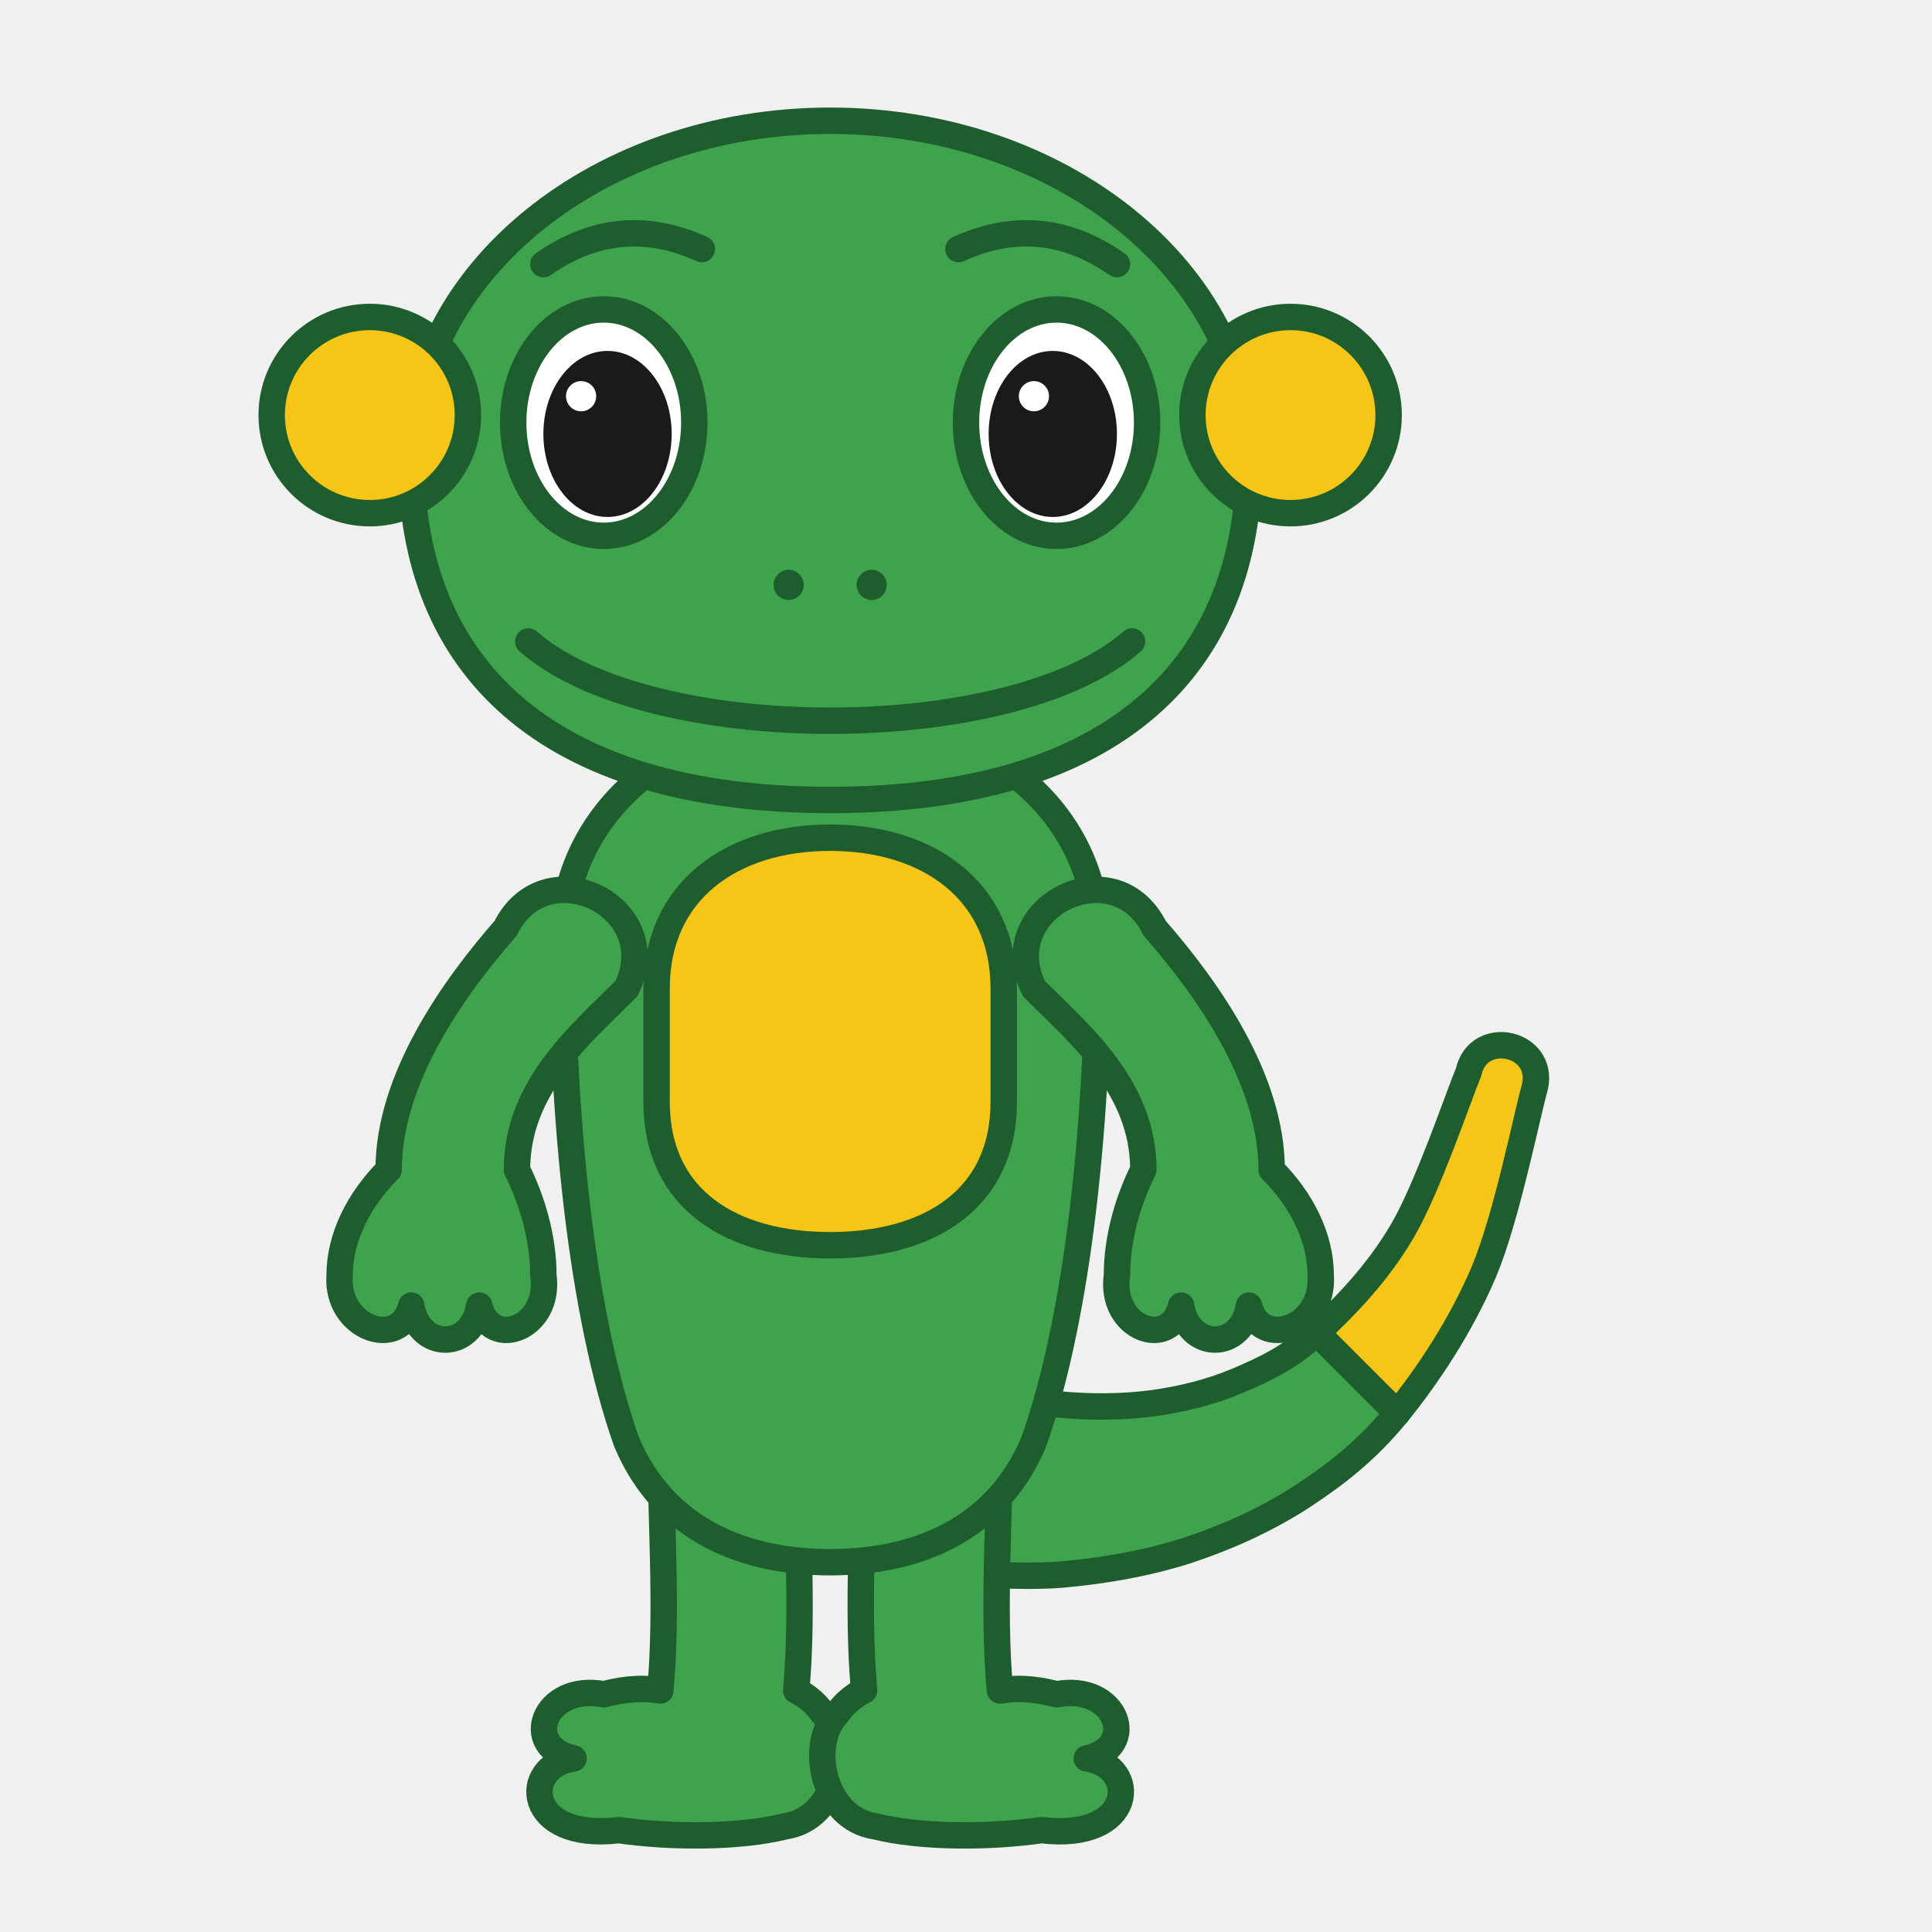
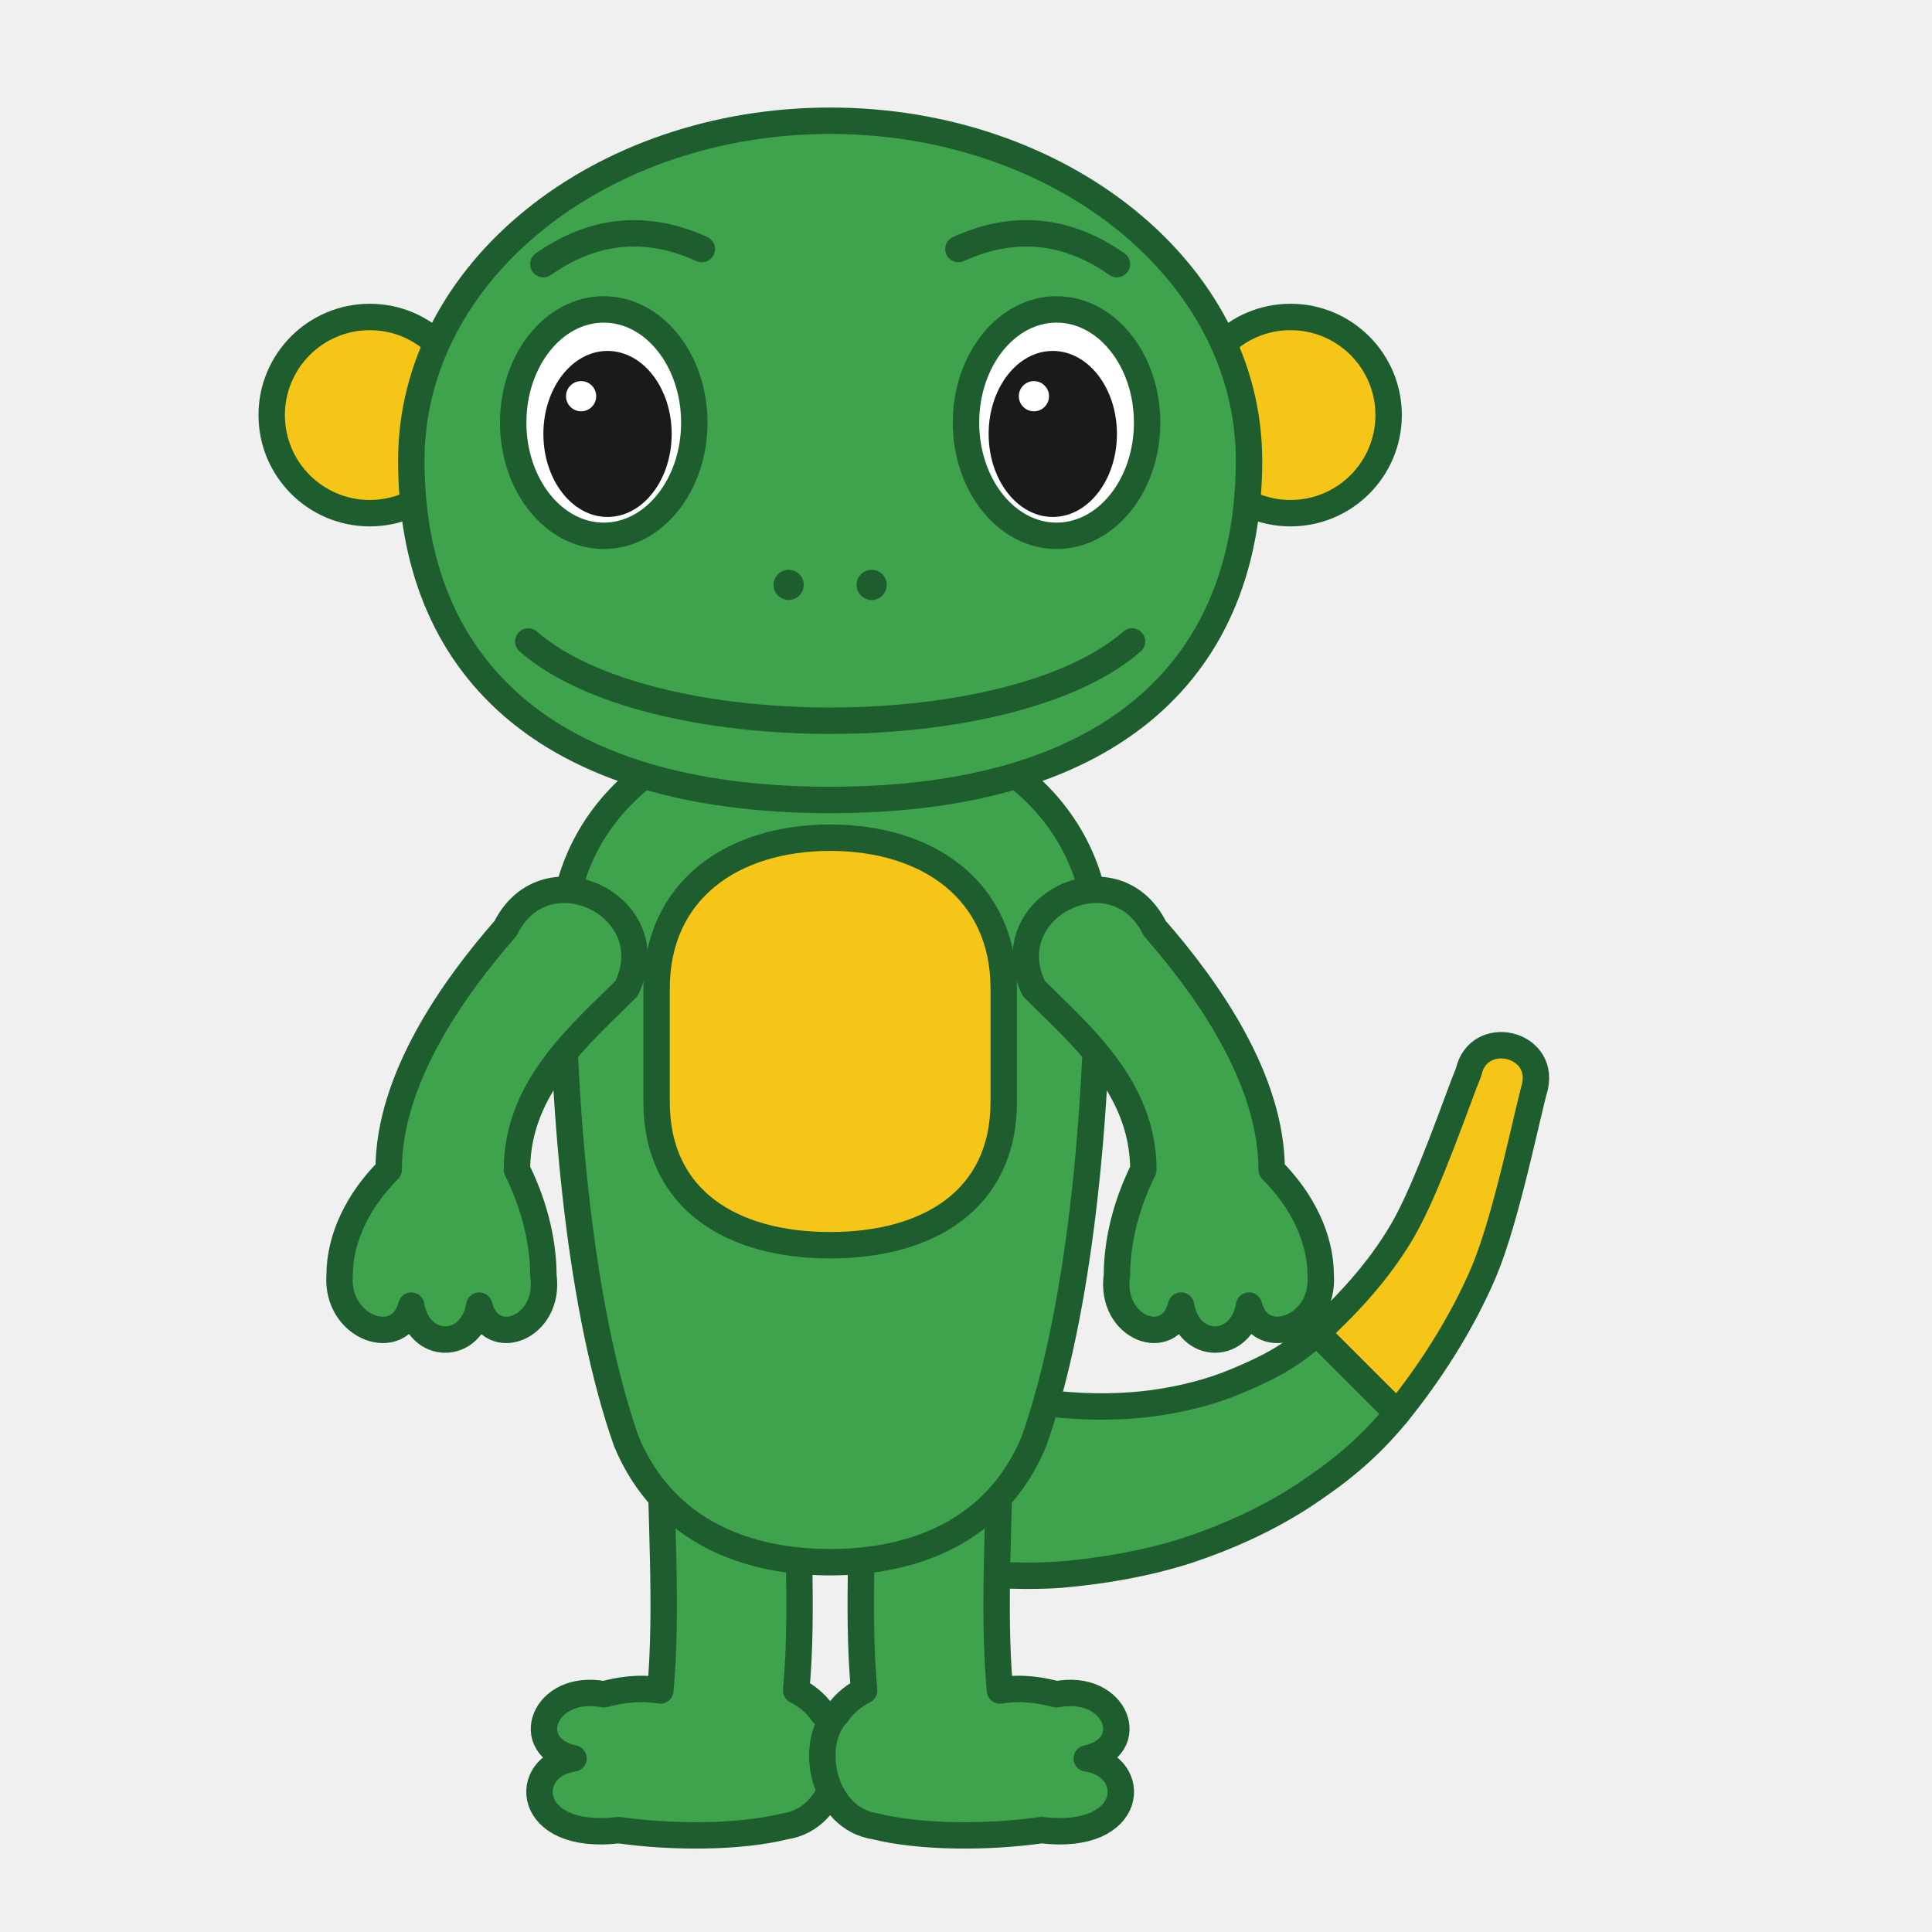
<svg xmlns="http://www.w3.org/2000/svg" viewBox="0 0 512 512" width="512" height="512">
  <g id="cola">
    <path d="M 245.7 416.6 C 251.6 416.7 269.6 418.2 281.1 417.3 C 292.6 416.3 304 414.3 314.6 410.9 C 325.2 407.4 335.6 402.7 344.9 396.7 C 354.2 390.6 362.2 384.4 370.3 374.5 L 349 353.2 C 341.7 359.8 335.3 362.8 328 365.9 C 320.7 369 313.2 370.8 305.3 371.9 C 297.5 372.9 289.3 373 280.8 372.2 C 272.3 371.5 258.7 368.2 254.3 367.4 Z" fill="#3FA34D" stroke="#1E5E2E" stroke-width="7" stroke-linejoin="round" stroke-linecap="round" />
    <path d="M 370.3 374.5 C 378.4 364.5 387.2 351.3 393.3 336.9 C 399.3 322.5 404.5 296.1 406.8 287.9 C 409.3 276.2 391.8 272.4 389.2 284.1 C 386.3 291.1 378.4 314.6 371.7 326.1 C 365 337.6 356.2 346.5 349 353.2 Z" fill="#F5C518" stroke="#1E5E2E" stroke-width="7" stroke-linejoin="round" stroke-linecap="round" />
  </g>
  <g id="pie_izq">
    <path d="M 175 378 C 175 402 177 426 175 448 C 169 447 164 448 160 449 C 144 446 138 463 152 466 C 138 468 139 488 164 485 C 178 487 196 487 208 484 C 222 482 226 462 218 454 C 216 451 213 449 211 448 C 213 426 211 402 211 378 Z" fill="#3FA34D" stroke="#1E5E2E" stroke-width="7" stroke-linejoin="round" stroke-linecap="round" />
  </g>
  <g id="pie_der">
    <path d="M 265 378 C 265 402 263 426 265 448 C 271 447 276 448 280 449 C 296 446 302 463 288 466 C 302 468 301 488 276 485 C 262 487 244 487 232 484 C 218 482 214 462 222 454 C 224 451 227 449 229 448 C 227 426 229 402 229 378 Z" fill="#3FA34D" stroke="#1E5E2E" stroke-width="7" stroke-linejoin="round" stroke-linecap="round" />
  </g>
  <g id="cuerpo">
    <path d="M 220 190 C 260 190 291 214 291 250 C 291 296 286 348 274 382 C 264 406 242 414 220 414 C 198 414 176 406 166 382 C 154 348 149 296 149 250 C 149 214 180 190 220 190 Z" fill="#3FA34D" stroke="#1E5E2E" stroke-width="7" stroke-linejoin="round" stroke-linecap="round" />
  </g>
  <g id="panza">
    <path d="M 220 222 C 246 222 266 236 266 262 L 266 292 C 266 318 246 330 220 330 C 194 330 174 318 174 292 L 174 262 C 174 236 194 222 220 222 Z" fill="#F5C518" stroke="#1E5E2E" stroke-width="7" stroke-linejoin="round" stroke-linecap="round" />
  </g>
  <g id="brazo_izq">
    <path d="M 166 262 C 176.7 240.5 144.7 224.5 134 246 C 120 262 103 286 103 310 C 95 318 90 328 90 338 C 89 352 106 358 109 346 C 111 358 125 358 127 346 C 130 358 146 352 144 338 C 144 328 141 318 137 310 C 137 288 154 274 166 262 Z" fill="#3FA34D" stroke="#1E5E2E" stroke-width="7" stroke-linejoin="round" stroke-linecap="round" />
  </g>
  <g id="brazo_der">
    <path d="M 274 262 C 263.3 240.5 295.3 224.5 306 246 C 320 262 337 286 337 310 C 345 318 350 328 350 338 C 351 352 334 358 331 346 C 329 358 315 358 313 346 C 310 358 294 352 296 338 C 296 328 299 318 303 310 C 303 288 286 274 274 262 Z" fill="#3FA34D" stroke="#1E5E2E" stroke-width="7" stroke-linejoin="round" stroke-linecap="round" />
  </g>
-   <g id="cabeza">
-     <path d="M 220 32 C 281 32 331 72 331 122 C 331 176 296 212 220 212 C 144 212 109 176 109 122 C 109 72 159 32 220 32 Z" fill="#3FA34D" stroke="#1E5E2E" stroke-width="7" stroke-linejoin="round" stroke-linecap="round" />
-   </g>
  <g id="oreja_izq">
    <circle cx="98" cy="110" r="26" fill="#F5C518" stroke="#1E5E2E" stroke-width="7" stroke-linejoin="round" stroke-linecap="round" />
  </g>
  <g id="oreja_der">
    <circle cx="342" cy="110" r="26" fill="#F5C518" stroke="#1E5E2E" stroke-width="7" stroke-linejoin="round" stroke-linecap="round" />
+   </g>
+   <g id="cabeza">
+     <path d="M 220 32 C 281 32 331 72 331 122 C 331 176 296 212 220 212 C 144 212 109 176 109 122 C 109 72 159 32 220 32 Z" fill="#3FA34D" stroke="#1E5E2E" stroke-width="7" stroke-linejoin="round" stroke-linecap="round" />
  </g>
  <g id="ojo_izq">
    <ellipse cx="160" cy="112" rx="24" ry="30" fill="#FFFFFF" stroke="#1E5E2E" stroke-width="7" stroke-linejoin="round" stroke-linecap="round" />
    <ellipse cx="161" cy="115" rx="17" ry="22" fill="#1A1A1A" />
    <circle cx="154" cy="105" r="4" fill="#FFFFFF" />
  </g>
  <g id="ojo_der">
    <ellipse cx="280" cy="112" rx="24" ry="30" fill="#FFFFFF" stroke="#1E5E2E" stroke-width="7" stroke-linejoin="round" stroke-linecap="round" />
    <ellipse cx="279" cy="115" rx="17" ry="22" fill="#1A1A1A" />
    <circle cx="274" cy="105" r="4" fill="#FFFFFF" />
  </g>
  <g id="ceja_izq">
    <path d="M 144 70 Q 164 56 186 66" fill="none" stroke="#1E5E2E" stroke-width="7" stroke-linejoin="round" stroke-linecap="round" />
  </g>
  <g id="ceja_der">
    <path d="M 254 66 Q 276 56 296 70" fill="none" stroke="#1E5E2E" stroke-width="7" stroke-linejoin="round" stroke-linecap="round" />
  </g>
  <g id="boca">
    <path d="M 140 170 C 172 198 268 198 300 170" fill="none" stroke="#1E5E2E" stroke-width="7" stroke-linejoin="round" stroke-linecap="round" />
  </g>
  <g id="nariz">
    <circle cx="209" cy="155" r="4" fill="#1E5E2E" />
    <circle cx="231" cy="155" r="4" fill="#1E5E2E" />
  </g>
+   <g id="ojos_felices" style="display:none">
+     <path d="M 138 124 C 142 98 178 98 182 124" fill="none" stroke="#1E5E2E" stroke-width="7" stroke-linejoin="round" stroke-linecap="round" />
+     <path d="M 258 124 C 262 98 298 98 302 124" fill="none" stroke="#1E5E2E" stroke-width="7" stroke-linejoin="round" stroke-linecap="round" />
+   </g>
+   <g id="ojos_guino" style="display:none">
+     <ellipse cx="160" cy="112" rx="24" ry="30" fill="#FFFFFF" stroke="#1E5E2E" stroke-width="7" stroke-linejoin="round" stroke-linecap="round" />
+     <ellipse cx="161" cy="115" rx="17" ry="22" fill="#1A1A1A" />
+     <circle cx="154" cy="105" r="4" fill="#FFFFFF" />
+     <path d="M 258 110 Q 280 130 302 110" fill="none" stroke="#1E5E2E" stroke-width="7" stroke-linejoin="round" stroke-linecap="round" />
+   </g>
+   <g id="ojos_tristes" style="display:none">
+     <ellipse cx="160" cy="112" rx="24" ry="30" fill="#FFFFFF" stroke="#1E5E2E" stroke-width="7" stroke-linejoin="round" stroke-linecap="round" />
+     <ellipse cx="161" cy="115" rx="17" ry="22" fill="#1A1A1A" />
+     <circle cx="154" cy="105" r="4" fill="#FFFFFF" />
+     <ellipse cx="280" cy="112" rx="24" ry="30" fill="#FFFFFF" stroke="#1E5E2E" stroke-width="7" stroke-linejoin="round" stroke-linecap="round" />
+     <ellipse cx="279" cy="115" rx="17" ry="22" fill="#1A1A1A" />
+     <circle cx="274" cy="105" r="4" fill="#FFFFFF" />
+     <path d="M 138 100 A 24 30 0 0 1 182 100 C 174 112 146 112 138 100 Z" fill="#3FA34D" stroke="#1E5E2E" stroke-width="7" stroke-linejoin="round" stroke-linecap="round" />
+     <path d="M 258 100 A 24 30 0 0 1 302 100 C 294 112 266 112 258 100 Z" fill="#3FA34D" stroke="#1E5E2E" stroke-width="7" stroke-linejoin="round" stroke-linecap="round" />
+   </g>
+   <g id="ojos_brillantes" style="display:none">
+     <ellipse cx="160" cy="112" rx="24" ry="30" fill="#FFFFFF" stroke="#1E5E2E" stroke-width="7" stroke-linejoin="round" stroke-linecap="round" />
+     <ellipse cx="161" cy="114" rx="20" ry="26" fill="#1A1A1A" />
+     <circle cx="152" cy="103" r="5.5" fill="#FFFFFF" />
+     <circle cx="169" cy="125" r="3" fill="#FFFFFF" />
+     <ellipse cx="280" cy="112" rx="24" ry="30" fill="#FFFFFF" stroke="#1E5E2E" stroke-width="7" stroke-linejoin="round" stroke-linecap="round" />
+     <ellipse cx="279" cy="114" rx="20" ry="26" fill="#1A1A1A" />
+     <circle cx="272" cy="103" r="5.5" fill="#FFFFFF" />
+     <circle cx="289" cy="125" r="3" fill="#FFFFFF" />
+   </g>
+   <g id="cejas_altas" style="display:none">
+     <path d="M 148 64 Q 168 40 190 60" fill="none" stroke="#1E5E2E" stroke-width="7" stroke-linejoin="round" stroke-linecap="round" />
+     <path d="M 250 60 Q 272 40 292 64" fill="none" stroke="#1E5E2E" stroke-width="7" stroke-linejoin="round" stroke-linecap="round" />
+   </g>
+   <g id="cejas_duda" style="display:none">
+     <path d="M 148 64 Q 168 40 190 60" fill="none" stroke="#1E5E2E" stroke-width="7" stroke-linejoin="round" stroke-linecap="round" />
+     <path d="M 256 75 Q 276 67 296 73" fill="none" stroke="#1E5E2E" stroke-width="7" stroke-linejoin="round" stroke-linecap="round" />
+   </g>
+   <g id="cejas_tristes" style="display:none">
+     <path d="M 144 74 Q 166 66 186 58" fill="none" stroke="#1E5E2E" stroke-width="7" stroke-linejoin="round" stroke-linecap="round" />
+     <path d="M 254 58 Q 274 66 296 74" fill="none" stroke="#1E5E2E" stroke-width="7" stroke-linejoin="round" stroke-linecap="round" />
+   </g>
+   <g id="boca_abierta" style="display:none">
+     <ellipse cx="220" cy="181" rx="32" ry="19" fill="#1A1A1A" stroke="#1E5E2E" stroke-width="7" stroke-linejoin="round" stroke-linecap="round" />
+     <path d="M 203 197.1 A 32 19 0 0 0 237 197.1 C 234 184 206 184 203 197.1 Z" fill="#E0473F" stroke="#1E5E2E" stroke-width="7" stroke-linejoin="round" stroke-linecap="round" />
+   </g>
+   <g id="boca_o" style="display:none">
+     <circle cx="220" cy="182" r="11" fill="#1A1A1A" stroke="#1E5E2E" stroke-width="7" stroke-linejoin="round" stroke-linecap="round" />
+   </g>
+   <g id="boca_triste" style="display:none">
+     <path d="M 160 190 C 184 172 256 172 280 190" fill="none" stroke="#1E5E2E" stroke-width="7" stroke-linejoin="round" stroke-linecap="round" />
+   </g>
+   <g id="sonrisa_lateral" style="display:none">
+     <path d="M 150 176 C 184 200 258 198 298 162" fill="none" stroke="#1E5E2E" stroke-width="7" stroke-linejoin="round" stroke-linecap="round" />
+   </g>
+   <g id="anteojos" style="display:none">
+     <circle cx="160" cy="114" r="40" fill="none" stroke="#1E5E2E" stroke-width="7" stroke-linejoin="round" stroke-linecap="round" />
+     <circle cx="280" cy="114" r="40" fill="none" stroke="#1E5E2E" stroke-width="7" stroke-linejoin="round" stroke-linecap="round" />
+     <path d="M 200 110 Q 220 100 240 110" fill="none" stroke="#1E5E2E" stroke-width="7" stroke-linejoin="round" stroke-linecap="round" />
+     <path d="M 120 112 L 110 108" fill="none" stroke="#1E5E2E" stroke-width="7" stroke-linejoin="round" stroke-linecap="round" />
+     <path d="M 320 112 L 330 108" fill="none" stroke="#1E5E2E" stroke-width="7" stroke-linejoin="round" stroke-linecap="round" />
+   </g>
+   <g id="brazo_pulgar" style="display:none">
+     <path d="M 302.5 267 L 352.5 219 L 327.5 193 L 277.5 241 C 260.2 257.6 285.2 283.6 302.5 267 Z" fill="#3FA34D" stroke="#1E5E2E" stroke-width="7" stroke-linejoin="round" stroke-linecap="round" />
+     <rect x="340" y="152" width="20" height="44" rx="10" fill="#3FA34D" stroke="#1E5E2E" stroke-width="7" stroke-linejoin="round" stroke-linecap="round" />
+     <circle cx="348" cy="202" r="23" fill="#3FA34D" stroke="#1E5E2E" stroke-width="7" stroke-linejoin="round" stroke-linecap="round" />
+   </g>
+   <g id="brazo_diploma" style="display:none">
+     <path d="M 302.5 267 L 352.5 219 L 327.5 193 L 277.5 241 C 260.2 257.6 285.2 283.6 302.5 267 Z" fill="#3FA34D" stroke="#1E5E2E" stroke-width="7" stroke-linejoin="round" stroke-linecap="round" />
+     <rect x="334" y="188" width="100" height="28" rx="14" fill="#FFFFFF" stroke="#1E5E2E" stroke-width="7" stroke-linejoin="round" stroke-linecap="round" />
+     <rect x="396" y="184" width="16" height="36" rx="3" fill="#F5C518" stroke="#1E5E2E" stroke-width="7" stroke-linejoin="round" stroke-linecap="round" />
+     <circle cx="348" cy="202" r="23" fill="#3FA34D" stroke="#1E5E2E" stroke-width="7" stroke-linejoin="round" stroke-linecap="round" />
+   </g>
+   <g id="signo_exclamacion" style="display:none">
+     <path d="M 408.8 24.1 L 399.8 70.1 C 397 84.5 375.4 80.3 378.2 65.9 L 387.2 19.9 C 390 5.5 411.6 9.7 408.8 24.1 Z" fill="#F58220" stroke="#1E5E2E" stroke-width="7" stroke-linejoin="round" stroke-linecap="round" />
+     <circle cx="384" cy="94" r="11" fill="#F58220" stroke="#1E5E2E" stroke-width="7" stroke-linejoin="round" stroke-linecap="round" />
+   </g>
+   <g id="gotita" style="display:none">
+     <path d="M 301 134 C 306 144 313 149 313 156 A 9 9 0 0 1 295 156 C 295 149 298 144 301 134 Z" fill="#6EC1E4" stroke="#1E5E2E" stroke-width="7" stroke-linejoin="round" stroke-linecap="round" />
+   </g>
+   <g id="estrellas" style="display:none">
+     <path d="M 78 24 L 85.1 38.3 L 100.8 40.6 L 89.4 51.7 L 92.1 67.4 L 78 60 L 63.9 67.4 L 66.6 51.7 L 55.2 40.6 L 70.9 38.3 Z" fill="#F5C518" stroke="#1E5E2E" stroke-width="7" stroke-linejoin="round" stroke-linecap="round" />
+     <path d="M 362 24 L 369.1 38.3 L 384.8 40.6 L 373.4 51.7 L 376.1 67.4 L 362 60 L 347.9 67.4 L 350.6 51.7 L 339.2 40.6 L 354.9 38.3 Z" fill="#F5C518" stroke="#1E5E2E" stroke-width="7" stroke-linejoin="round" stroke-linecap="round" />
+     <path d="M 300 8 L 304.7 17.5 L 315.2 19.1 L 307.6 26.5 L 309.4 36.9 L 300 32 L 290.6 36.9 L 292.4 26.5 L 284.8 19.1 L 295.3 17.5 Z" fill="#F5C518" stroke="#1E5E2E" stroke-width="7" stroke-linejoin="round" stroke-linecap="round" />
+   </g>
</svg>
